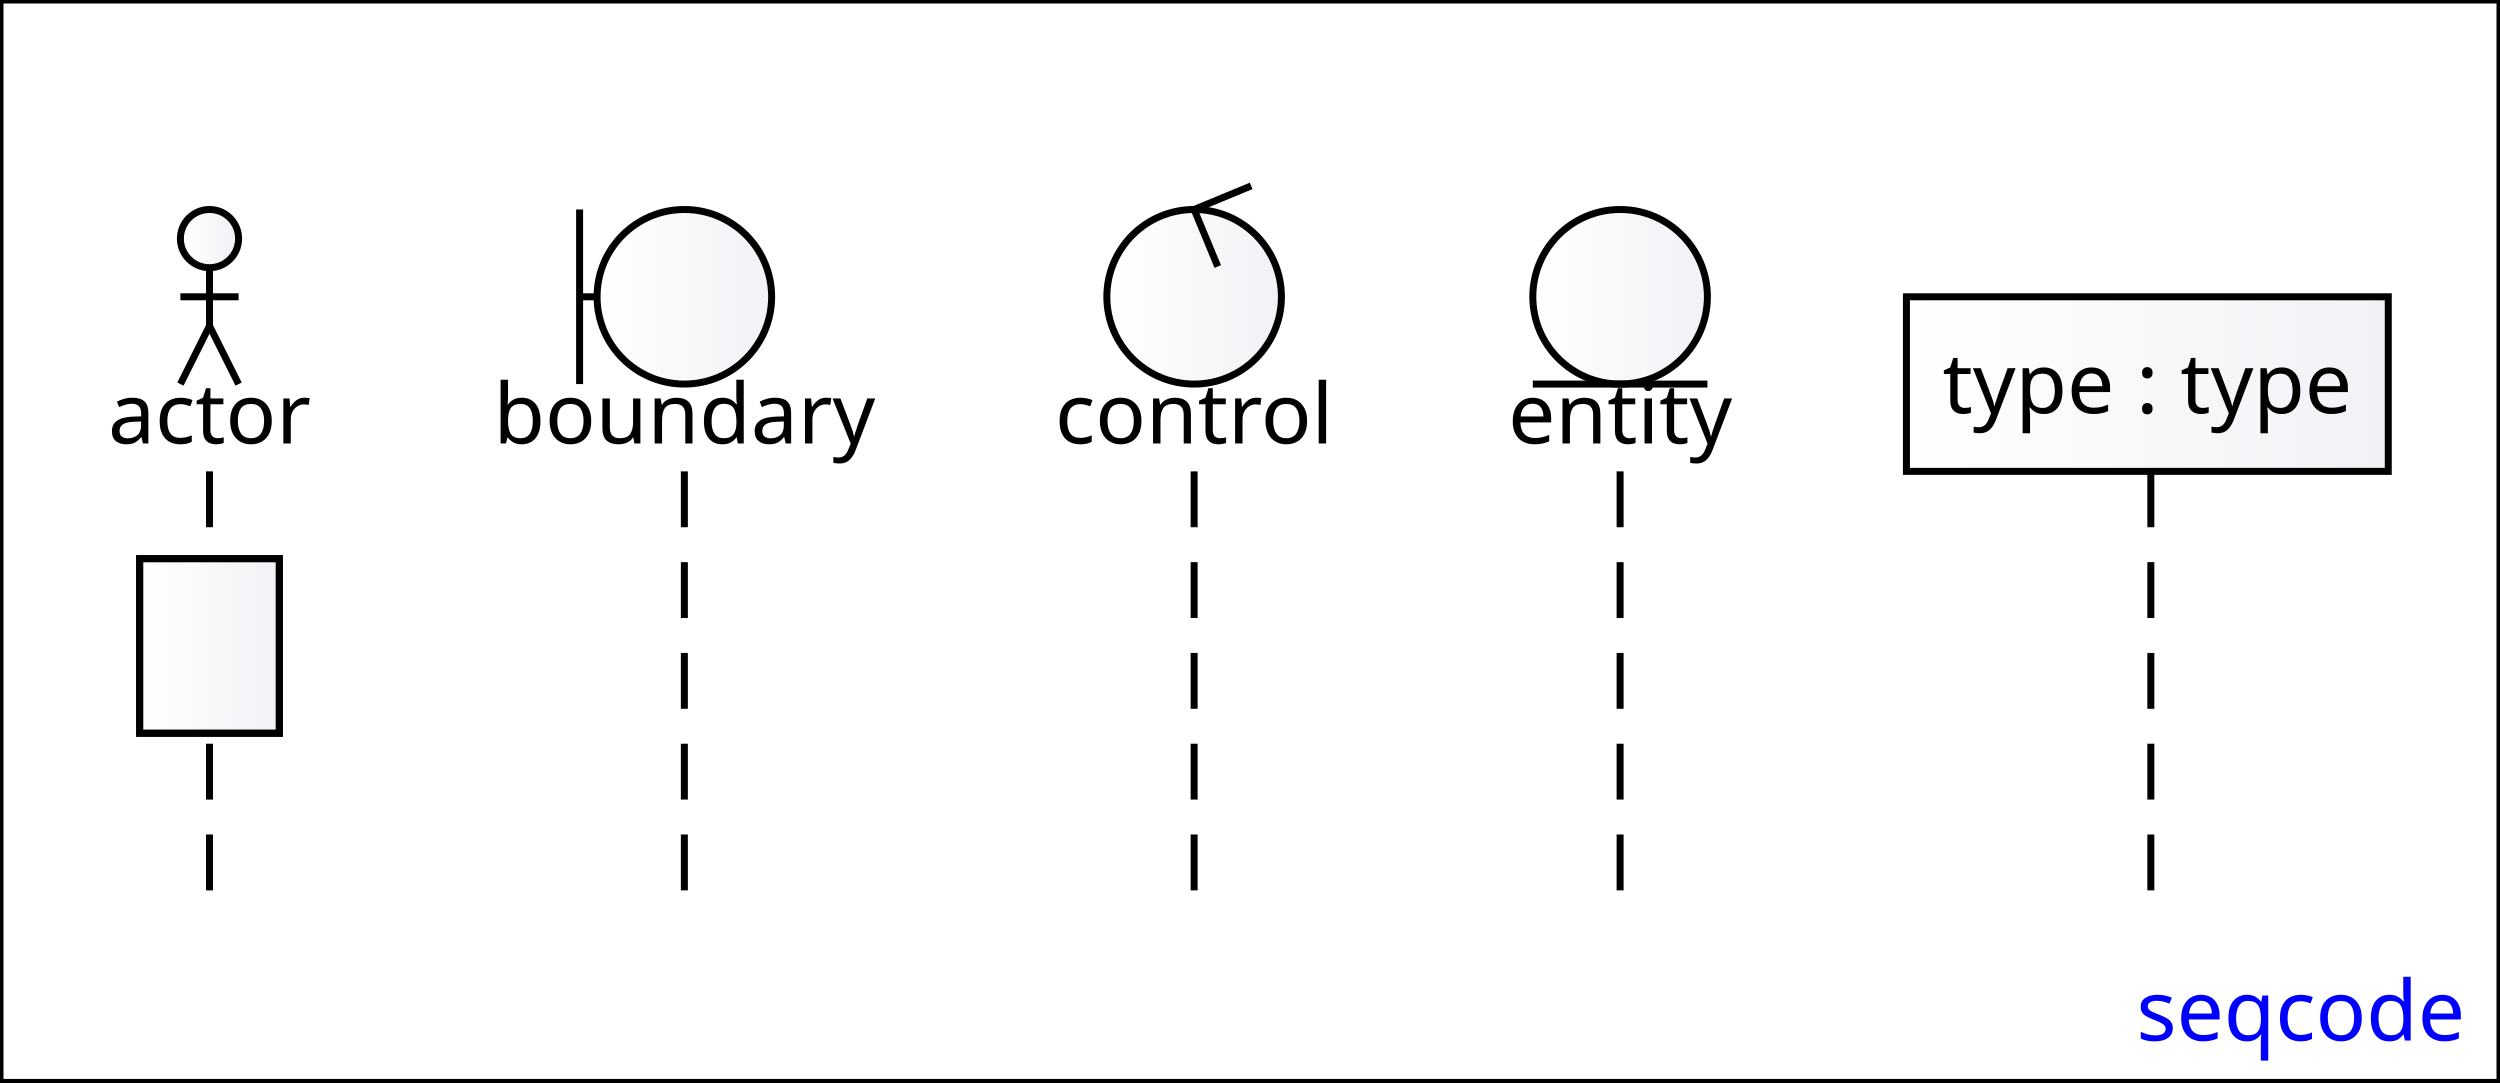
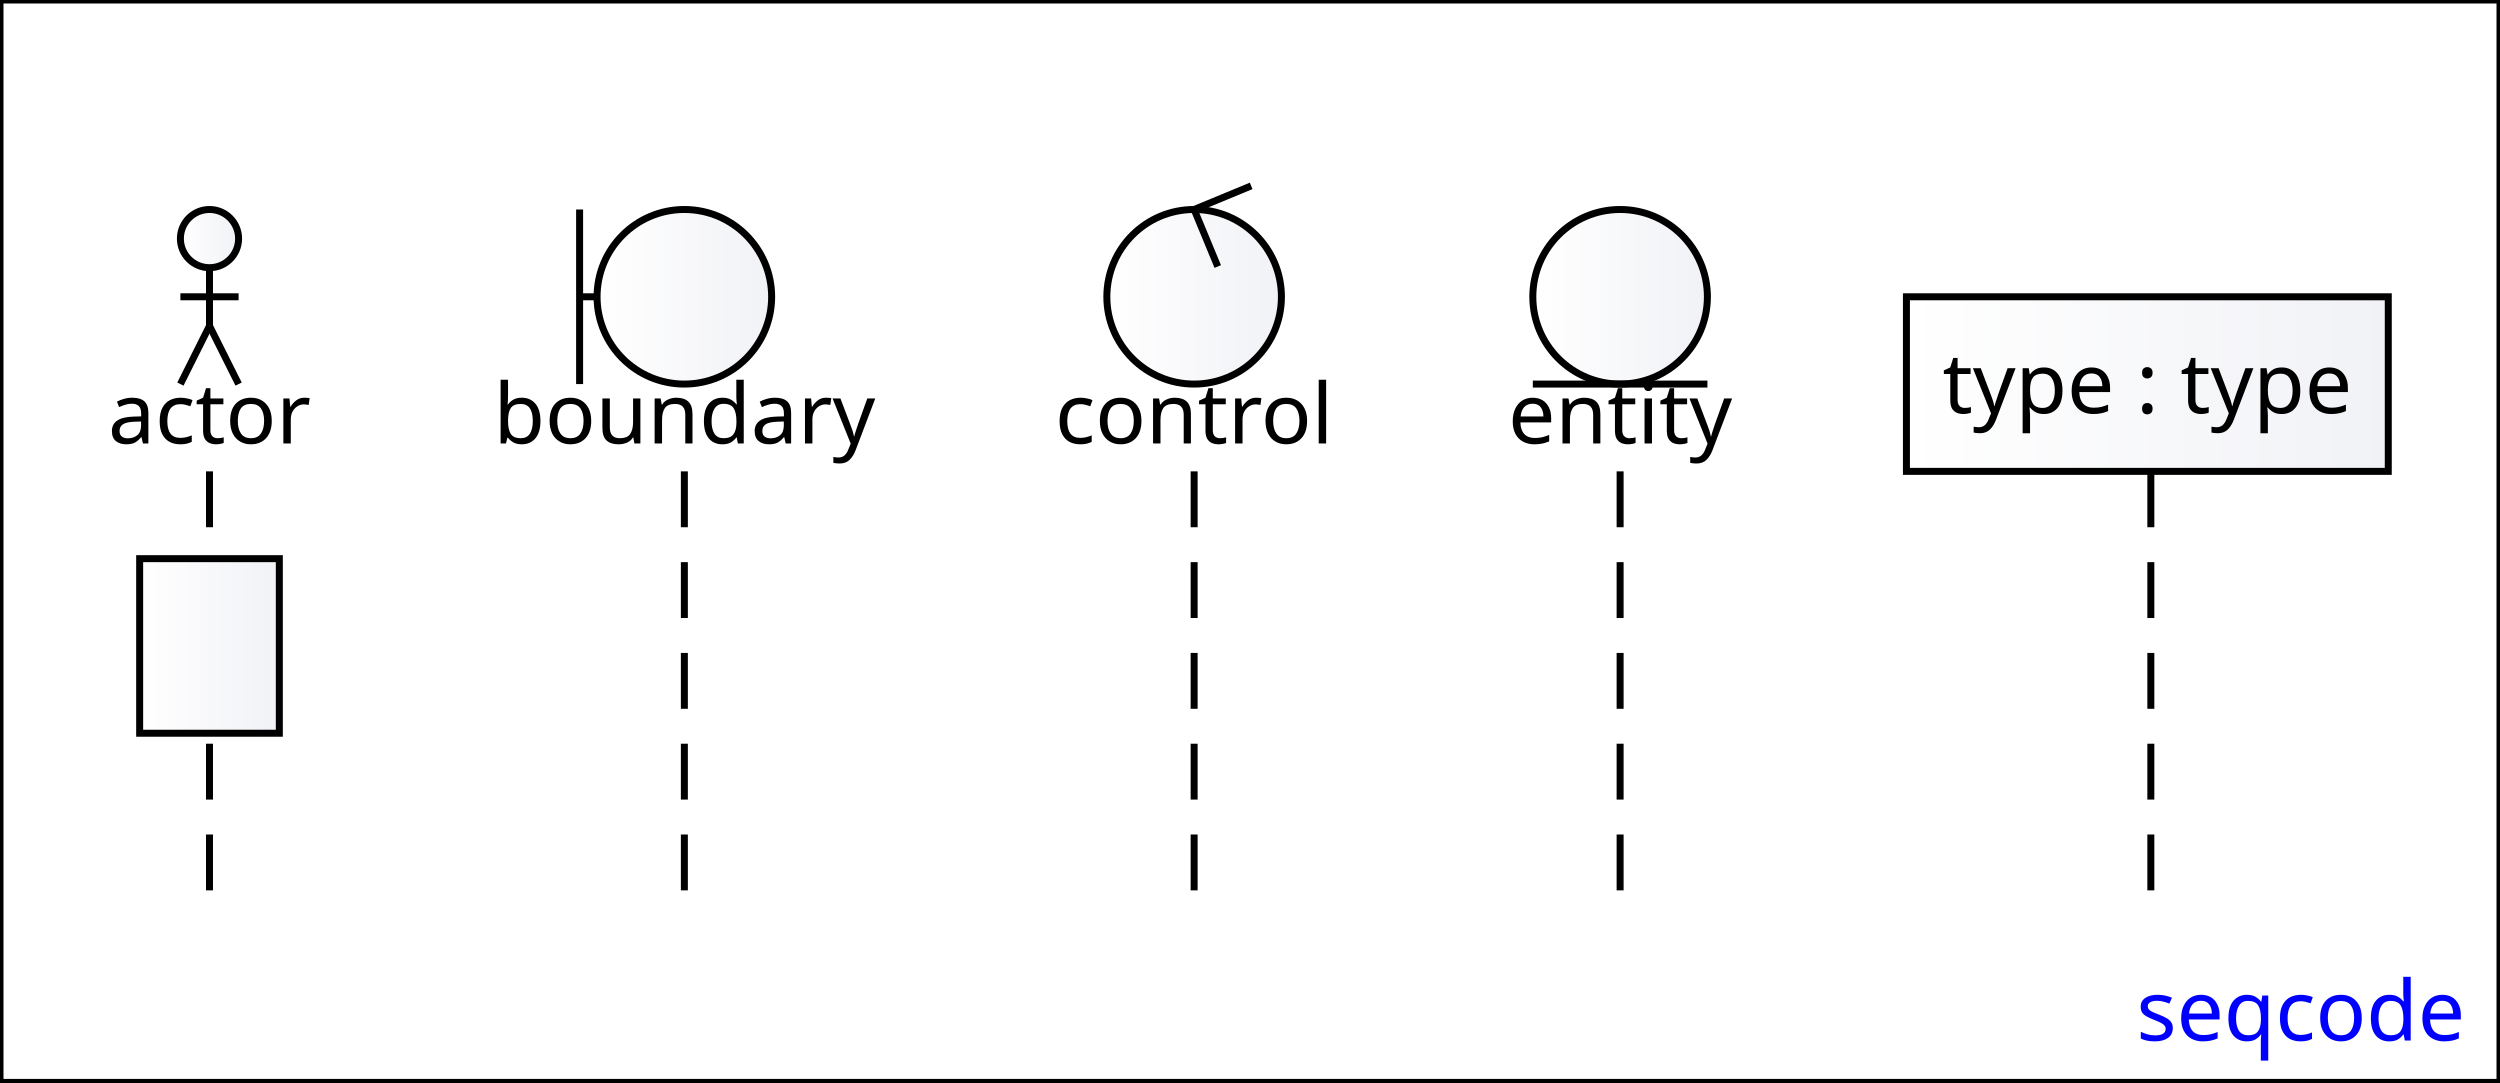
<svg xmlns="http://www.w3.org/2000/svg" version="1.1" width="358" height="155" viewBox="0 0 358 155">
  <defs>
    <linearGradient id="SvgjsLinearGradient1002">
      <stop stop-color="#ffffff" offset="0" />
      <stop stop-color="#f1f2f6" offset="1" />
    </linearGradient>
    <text id="seqcode">
actor:actor
boundary:boundary
control:control
entity:entity
type:type
</text>
  </defs>
  <rect width="358" height="155" fill="white" stroke-width="1" stroke="black" />
  <line x1="30" y1="67.5" x2="30" y2="130" stroke-dasharray="8 5" stroke-width="1" stroke="black" />
  <line x1="98" y1="67.5" x2="98" y2="130" stroke-dasharray="8 5" stroke-width="1" stroke="black" />
  <line x1="171" y1="67.5" x2="171" y2="130" stroke-dasharray="8 5" stroke-width="1" stroke="black" />
  <line x1="232" y1="67.5" x2="232" y2="130" stroke-dasharray="8 5" stroke-width="1" stroke="black" />
  <line x1="308" y1="67.5" x2="308" y2="130" stroke-dasharray="8 5" stroke-width="1" stroke="black" />
  <g>
    <rect width="20" height="25" x="20" y="80" fill="url(#SvgjsLinearGradient1002)" stroke-width="1" stroke="black" />
  </g>
-   <rect width="20" height="25" x="20" y="80" fill="transparent" stroke-width="1" stroke="black" />
  <g transform="matrix(1,0,0,1,30,42.5)">
    <circle r="4.167" cx="0" cy="-8.333" fill="url(#SvgjsLinearGradient1002)" stroke-width="1" stroke="black" />
    <line x1="-4.167" y1="0" x2="4.167" y2="0" stroke-width="1" stroke="black" />
    <line x1="0" y1="-4.167" x2="0" y2="4.167" stroke-width="1" stroke="black" />
    <line x1="-4.167" y1="12.5" x2="0" y2="4.167" stroke-width="1" stroke="black" />
    <line x1="0" y1="4.167" x2="4.167" y2="12.5" stroke-width="1" stroke="black" />
  </g>
  <text text-anchor="middle" font-size="12" font-weight="200" font-family="sans-serif" fill="black" x="30" y="63.5">actor</text>
  <g transform="matrix(1,0,0,1,98,42.5)">
    <circle r="12.5" cx="0" cy="0" fill="url(#SvgjsLinearGradient1002)" stroke-width="1" stroke="black" />
    <line x1="-15" y1="-12.5" x2="-15" y2="12.5" stroke-width="1" stroke="black" />
    <line x1="-15" y1="0" x2="-12.5" y2="0" stroke-width="1" stroke="black" />
  </g>
  <text text-anchor="middle" font-size="12" font-weight="200" font-family="sans-serif" fill="black" x="98" y="63.5">boundary</text>
  <g transform="matrix(1,0,0,1,171,42.5)">
    <circle r="12.5" cx="0" cy="0" fill="url(#SvgjsLinearGradient1002)" stroke-width="1" stroke="black" />
    <g transform="matrix(0.9238795,0.3826834,-0.3826834,0.9238795,0,-12.5)">
      <line x1="6.25" y1="-6.25" x2="0" y2="0" stroke-width="1" stroke="black" />
      <line x1="0" y1="0" x2="6.25" y2="6.25" stroke-width="1" stroke="black" />
    </g>
  </g>
  <text text-anchor="middle" font-size="12" font-weight="200" font-family="sans-serif" fill="black" x="171" y="63.5">control</text>
  <g transform="matrix(1,0,0,1,232,42.5)">
    <circle r="12.5" cx="0" cy="0" fill="url(#SvgjsLinearGradient1002)" stroke-width="1" stroke="black" />
    <line x1="-12.5" y1="12.5" x2="12.5" y2="12.5" stroke-width="1" stroke="black" />
  </g>
  <text text-anchor="middle" font-size="12" font-weight="200" font-family="sans-serif" fill="black" x="232" y="63.5">entity</text>
  <g>
    <rect width="69" height="25" x="273" y="42.5" fill="url(#SvgjsLinearGradient1002)" stroke-width="1" stroke="black" />
    <text x="307.5" y="55" dominant-baseline="middle" text-anchor="middle" font-size="12" font-weight="200" font-family="sans-serif" fill="black">type : type</text>
  </g>
  <a href="http://seqcode.app" target="_blank">
    <text text-anchor="end" x="353" y="149" font-size="12" font-weight="200" font-family="sans-serif" fill="#0000ff">seqcode</text>
  </a>
</svg>
